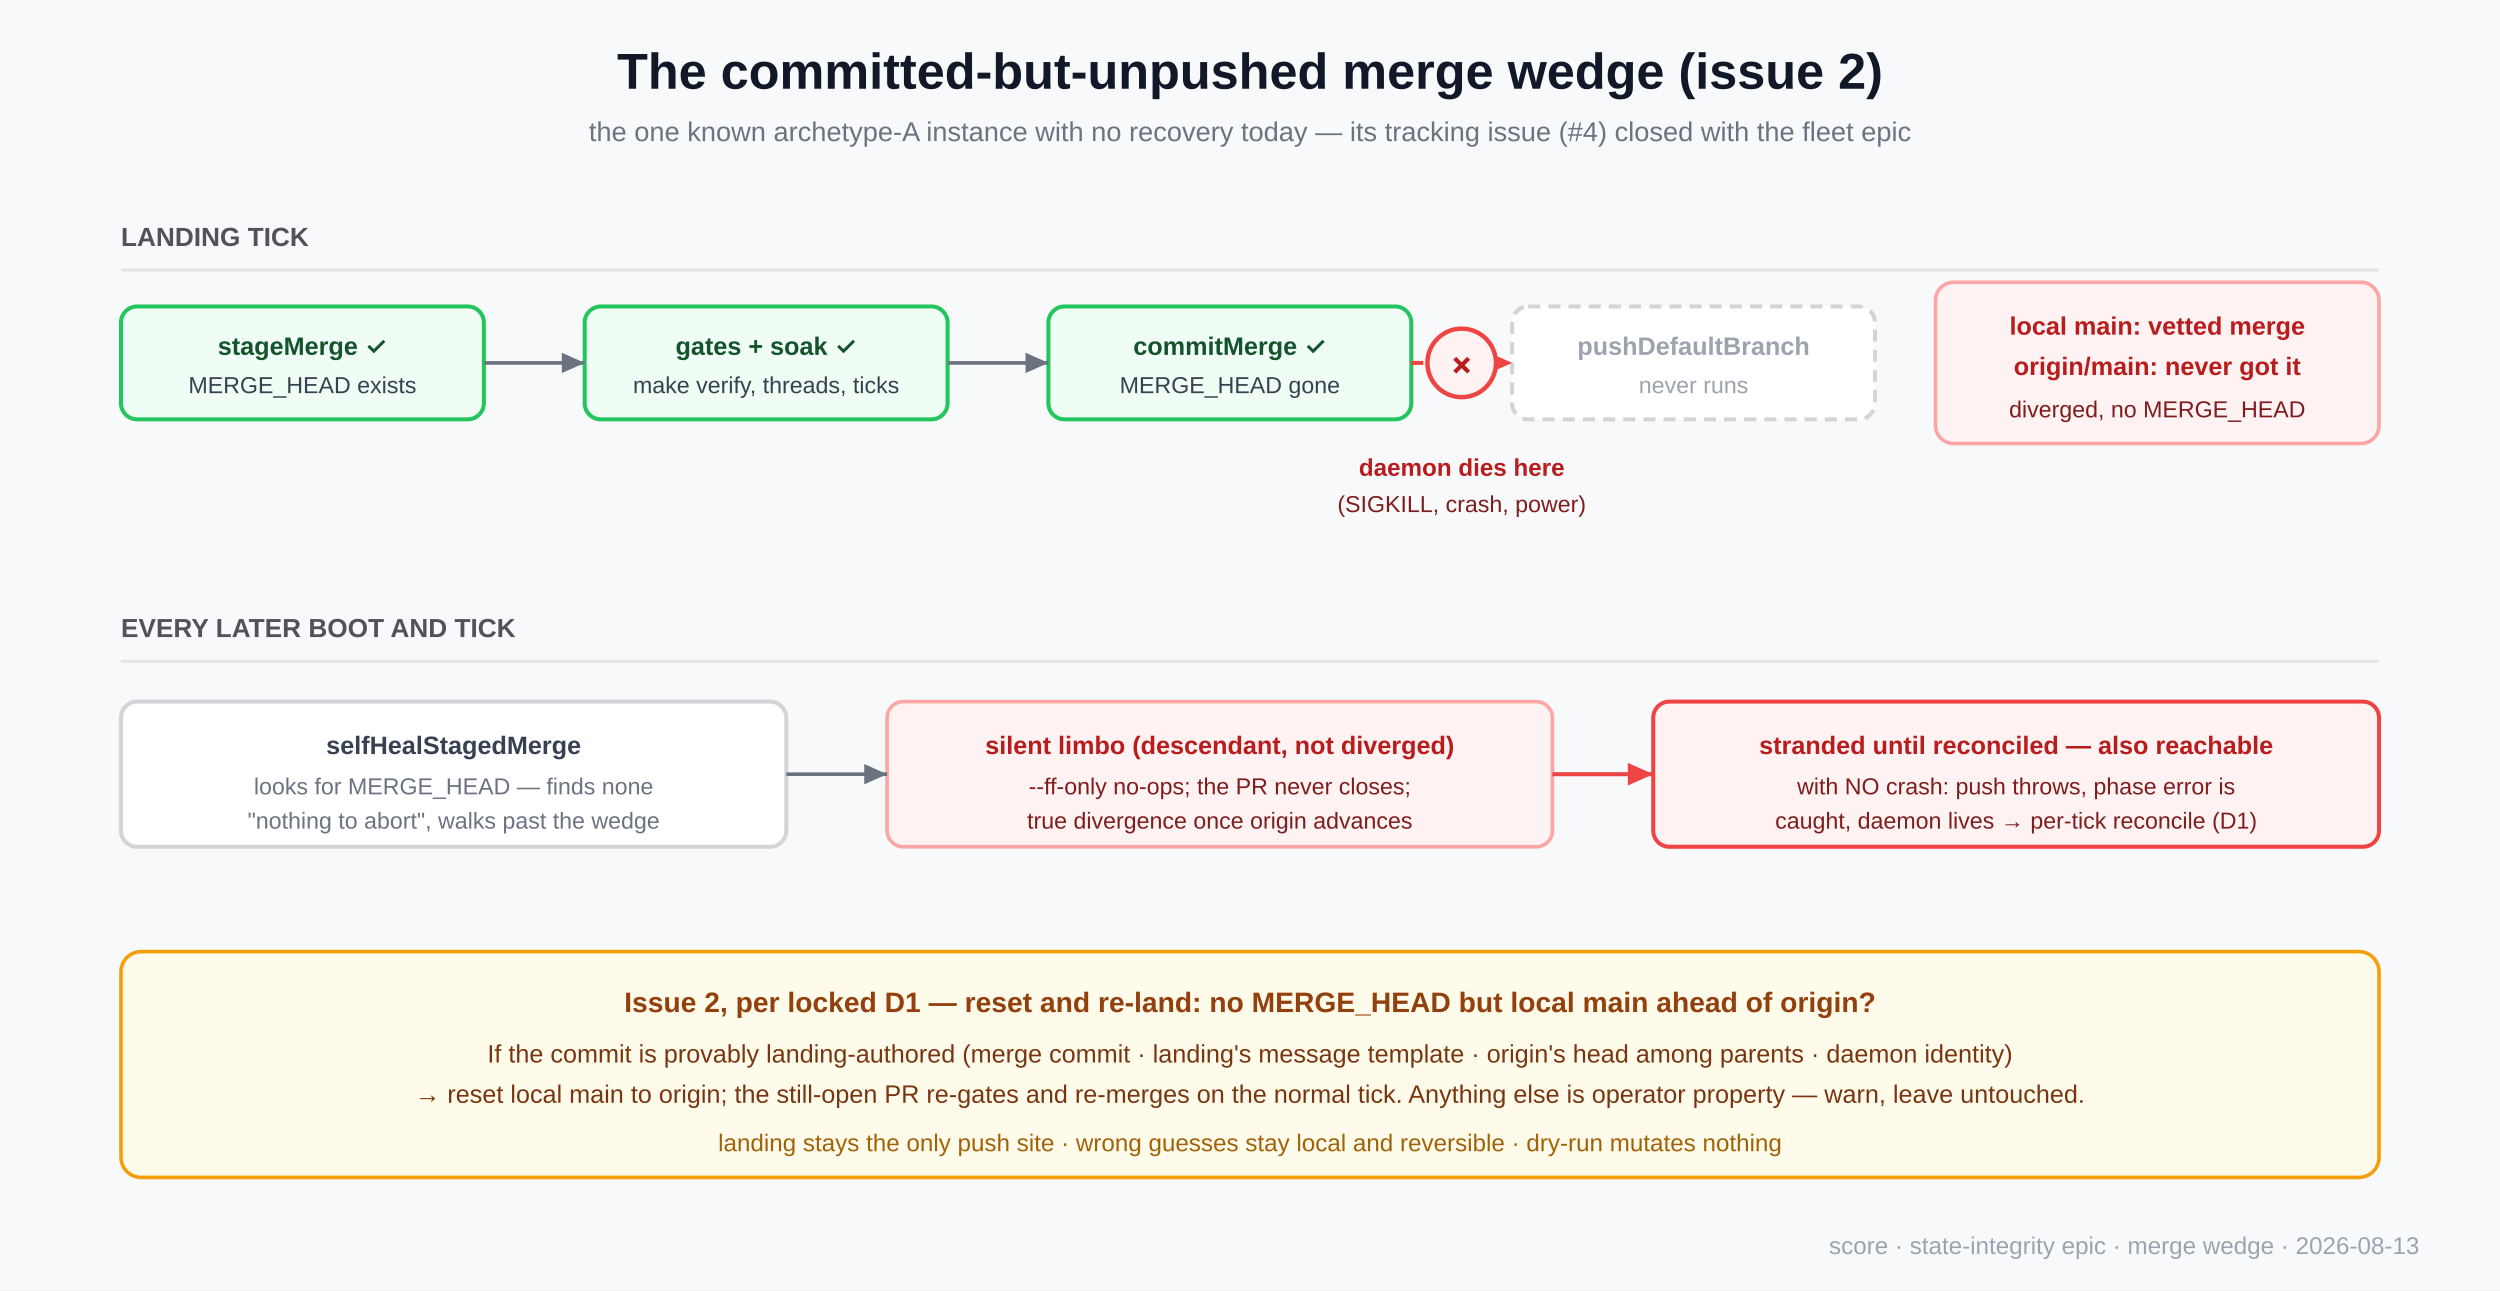
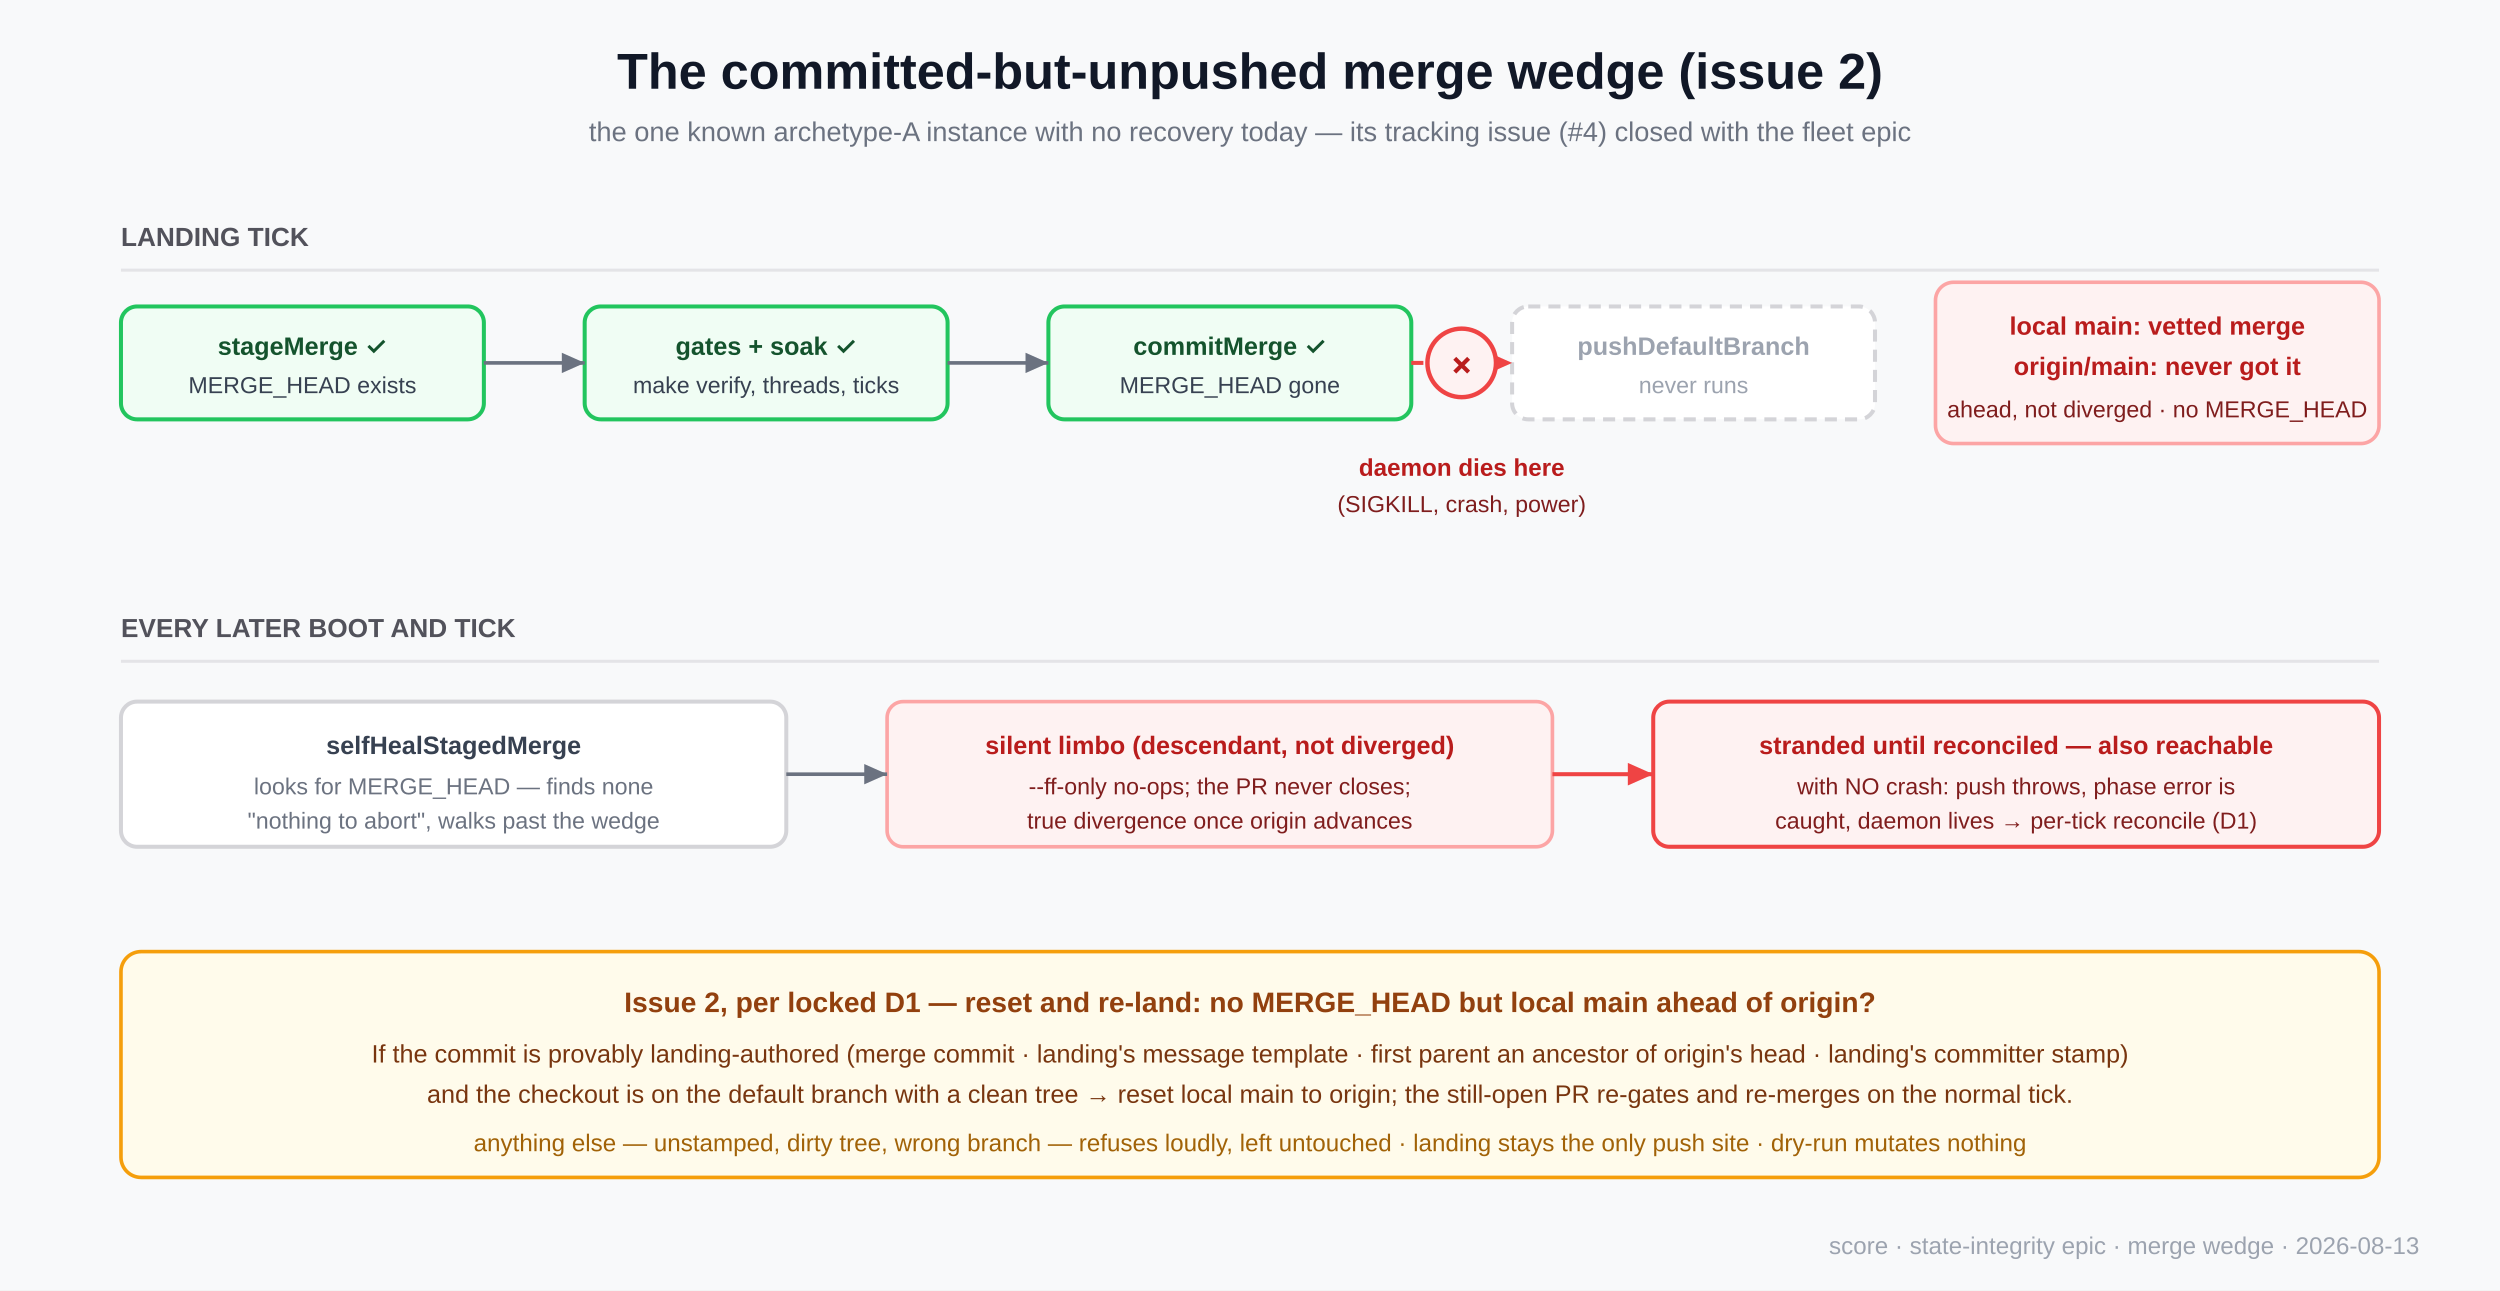
<svg xmlns="http://www.w3.org/2000/svg" viewBox="0 0 1240 640" font-family="ui-sans-serif, -apple-system, 'Helvetica Neue', Arial, sans-serif">
  <defs>
    <marker id="arr2" viewBox="0 0 10 10" refX="9" refY="5" markerWidth="7" markerHeight="7" orient="auto-start-reverse">
      <path d="M 0 1 L 9 5 L 0 9 z" fill="#6b7280" />
    </marker>
    <marker id="arrred2" viewBox="0 0 10 10" refX="9" refY="5" markerWidth="7" markerHeight="7" orient="auto-start-reverse">
      <path d="M 0 1 L 9 5 L 0 9 z" fill="#ef4444" />
    </marker>
  </defs>
  <rect x="0" y="0" width="1240" height="640" fill="#f8f9fa" />
  <text x="620" y="44" text-anchor="middle" font-size="25" font-weight="700" fill="#111827">The committed-but-unpushed merge wedge (issue 2)</text>
  <text x="620" y="70" text-anchor="middle" font-size="13.5" fill="#6b7280">the one known archetype-A instance with no recovery today — its tracking issue (#4) closed with the fleet epic</text>
  <text x="60" y="122" font-size="13" font-weight="700" fill="#52525b">LANDING TICK</text>
  <line x1="60" y1="134" x2="1180" y2="134" stroke="#e4e4e7" stroke-width="1.5" />
  <rect x="60" y="152" width="180" height="56" rx="8" fill="#f0fdf4" stroke="#22c55e" stroke-width="2" />
  <text x="150" y="176" text-anchor="middle" font-size="12.5" font-weight="600" fill="#14532d">stageMerge ✓</text>
  <text x="150" y="195" text-anchor="middle" font-size="11.5" fill="#374151">MERGE_HEAD exists</text>
  <rect x="290" y="152" width="180" height="56" rx="8" fill="#f0fdf4" stroke="#22c55e" stroke-width="2" />
  <text x="380" y="176" text-anchor="middle" font-size="12.5" font-weight="600" fill="#14532d">gates + soak ✓</text>
  <text x="380" y="195" text-anchor="middle" font-size="11.5" fill="#374151">make verify, threads, ticks</text>
  <rect x="520" y="152" width="180" height="56" rx="8" fill="#f0fdf4" stroke="#22c55e" stroke-width="2" />
  <text x="610" y="176" text-anchor="middle" font-size="12.5" font-weight="600" fill="#14532d">commitMerge ✓</text>
  <text x="610" y="195" text-anchor="middle" font-size="11.5" fill="#374151">MERGE_HEAD gone</text>
  <rect x="750" y="152" width="180" height="56" rx="8" fill="#ffffff" stroke="#d4d4d8" stroke-width="2" stroke-dasharray="6 4" />
  <text x="840" y="176" text-anchor="middle" font-size="12.5" font-weight="600" fill="#9ca3af">pushDefaultBranch</text>
  <text x="840" y="195" text-anchor="middle" font-size="11.5" fill="#9ca3af">never runs</text>
  <line x1="240" y1="180" x2="290" y2="180" stroke="#6b7280" stroke-width="1.8" marker-end="url(#arr2)" />
  <line x1="470" y1="180" x2="520" y2="180" stroke="#6b7280" stroke-width="1.8" marker-end="url(#arr2)" />
  <line x1="700" y1="180" x2="750" y2="180" stroke="#ef4444" stroke-width="2" stroke-dasharray="6 4" marker-end="url(#arrred2)" />
  <circle cx="725" cy="180" r="17" fill="#fef2f2" stroke="#ef4444" stroke-width="2.2" />
  <text x="725" y="186" text-anchor="middle" font-size="15" font-weight="700" fill="#b91c1c">✗</text>
  <text x="725" y="236" text-anchor="middle" font-size="12" font-weight="600" fill="#b91c1c">daemon dies here</text>
  <text x="725" y="254" text-anchor="middle" font-size="11.5" fill="#7f1d1d">(SIGKILL, crash, power)</text>
  <rect x="960" y="140" width="220" height="80" rx="9" fill="#fef2f2" stroke="#fca5a5" stroke-width="1.8" />
  <text x="1070" y="166" text-anchor="middle" font-size="12.5" font-weight="700" fill="#b91c1c">local main: vetted merge</text>
  <text x="1070" y="186" text-anchor="middle" font-size="12.5" font-weight="700" fill="#b91c1c">origin/main: never got it</text>
-   <text x="1070" y="207" text-anchor="middle" font-size="11.5" fill="#7f1d1d">diverged, no MERGE_HEAD</text>
+   <text x="1070" y="207" text-anchor="middle" font-size="11.5" fill="#7f1d1d">ahead, not diverged · no MERGE_HEAD</text>
  <text x="60" y="316" font-size="13" font-weight="700" fill="#52525b">EVERY LATER BOOT AND TICK</text>
  <line x1="60" y1="328" x2="1180" y2="328" stroke="#e4e4e7" stroke-width="1.5" />
  <rect x="60" y="348" width="330" height="72" rx="8" fill="#ffffff" stroke="#d4d4d8" stroke-width="2" />
  <text x="225" y="374" text-anchor="middle" font-size="12.5" font-weight="600" fill="#374151">selfHealStagedMerge</text>
  <text x="225" y="394" text-anchor="middle" font-size="11.5" fill="#6b7280">looks for MERGE_HEAD — finds none</text>
  <text x="225" y="411" text-anchor="middle" font-size="11.5" fill="#6b7280">"nothing to abort", walks past the wedge</text>
  <rect x="440" y="348" width="330" height="72" rx="8" fill="#fef2f2" stroke="#fca5a5" stroke-width="1.8" />
  <text x="605" y="374" text-anchor="middle" font-size="12.5" font-weight="600" fill="#b91c1c">silent limbo (descendant, not diverged)</text>
  <text x="605" y="394" text-anchor="middle" font-size="11.5" fill="#7f1d1d">--ff-only no-ops; the PR never closes;</text>
  <text x="605" y="411" text-anchor="middle" font-size="11.5" fill="#7f1d1d">true divergence once origin advances</text>
  <rect x="820" y="348" width="360" height="72" rx="8" fill="#fef2f2" stroke="#ef4444" stroke-width="2" />
  <text x="1000" y="374" text-anchor="middle" font-size="12.5" font-weight="700" fill="#b91c1c">stranded until reconciled — also reachable</text>
  <text x="1000" y="394" text-anchor="middle" font-size="11.5" fill="#7f1d1d">with NO crash: push throws, phase error is</text>
  <text x="1000" y="411" text-anchor="middle" font-size="11.5" fill="#7f1d1d">caught, daemon lives → per-tick reconcile (D1)</text>
  <line x1="390" y1="384" x2="440" y2="384" stroke="#6b7280" stroke-width="1.8" marker-end="url(#arr2)" />
  <line x1="770" y1="384" x2="820" y2="384" stroke="#ef4444" stroke-width="2" marker-end="url(#arrred2)" />
  <rect x="60" y="472" width="1120" height="112" rx="10" fill="#fffbeb" stroke="#f59e0b" stroke-width="1.8" />
  <text x="620" y="502" text-anchor="middle" font-size="14" font-weight="700" fill="#92400e">Issue 2, per locked D1 — reset and re-land: no MERGE_HEAD but local main ahead of origin?</text>
-   <text x="620" y="527" text-anchor="middle" font-size="12.5" fill="#78350f">If the commit is provably landing-authored (merge commit · landing's message template · origin's head among parents · daemon identity)</text>
-   <text x="620" y="547" text-anchor="middle" font-size="12.5" fill="#78350f">→ reset local main to origin; the still-open PR re-gates and re-merges on the normal tick. Anything else is operator property — warn, leave untouched.</text>
-   <text x="620" y="571" text-anchor="middle" font-size="12" fill="#a16207">landing stays the only push site · wrong guesses stay local and reversible · dry-run mutates nothing</text>
+   <text x="620" y="527" text-anchor="middle" font-size="12.5" fill="#78350f">If the commit is provably landing-authored (merge commit · landing's message template · first parent an ancestor of origin's head · landing's committer stamp)</text>
+   <text x="620" y="547" text-anchor="middle" font-size="12.5" fill="#78350f">and the checkout is on the default branch with a clean tree → reset local main to origin; the still-open PR re-gates and re-merges on the normal tick.</text>
+   <text x="620" y="571" text-anchor="middle" font-size="12" fill="#a16207">anything else — unstamped, dirty tree, wrong branch — refuses loudly, left untouched · landing stays the only push site · dry-run mutates nothing</text>
  <text x="1200" y="622" text-anchor="end" font-size="12" fill="#9ca3af">score · state-integrity epic · merge wedge · 2026-08-13</text>
</svg>
